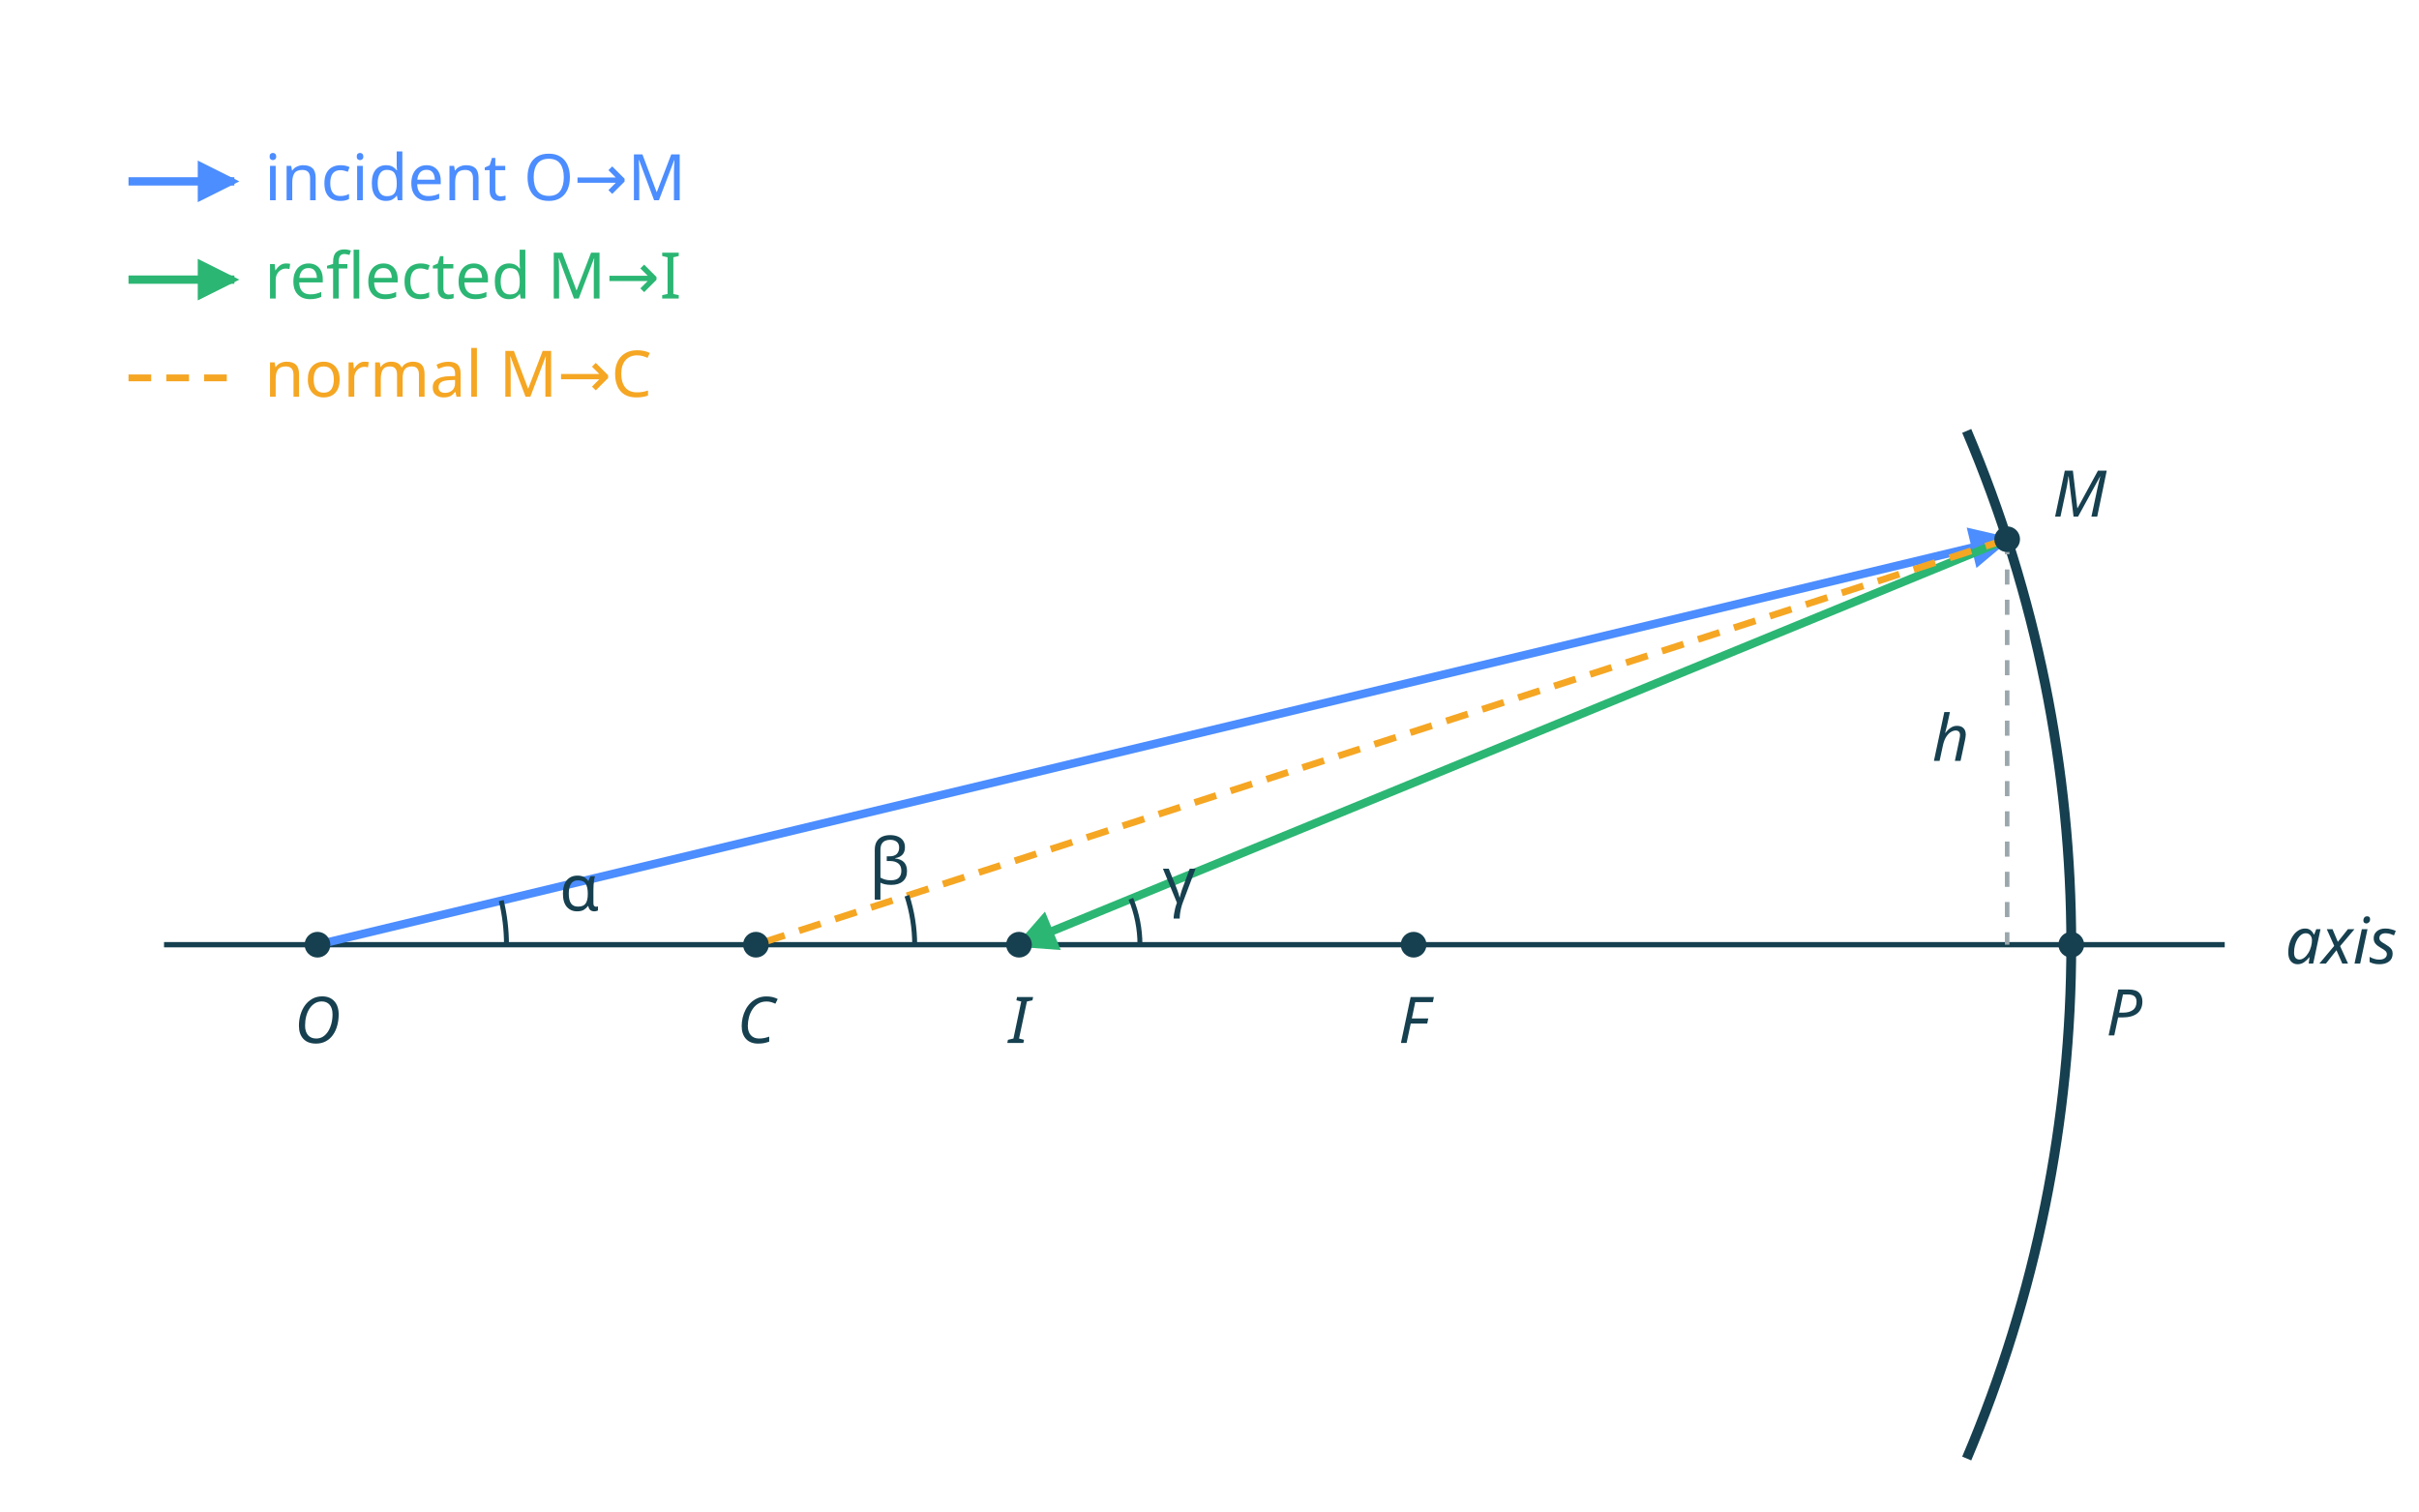
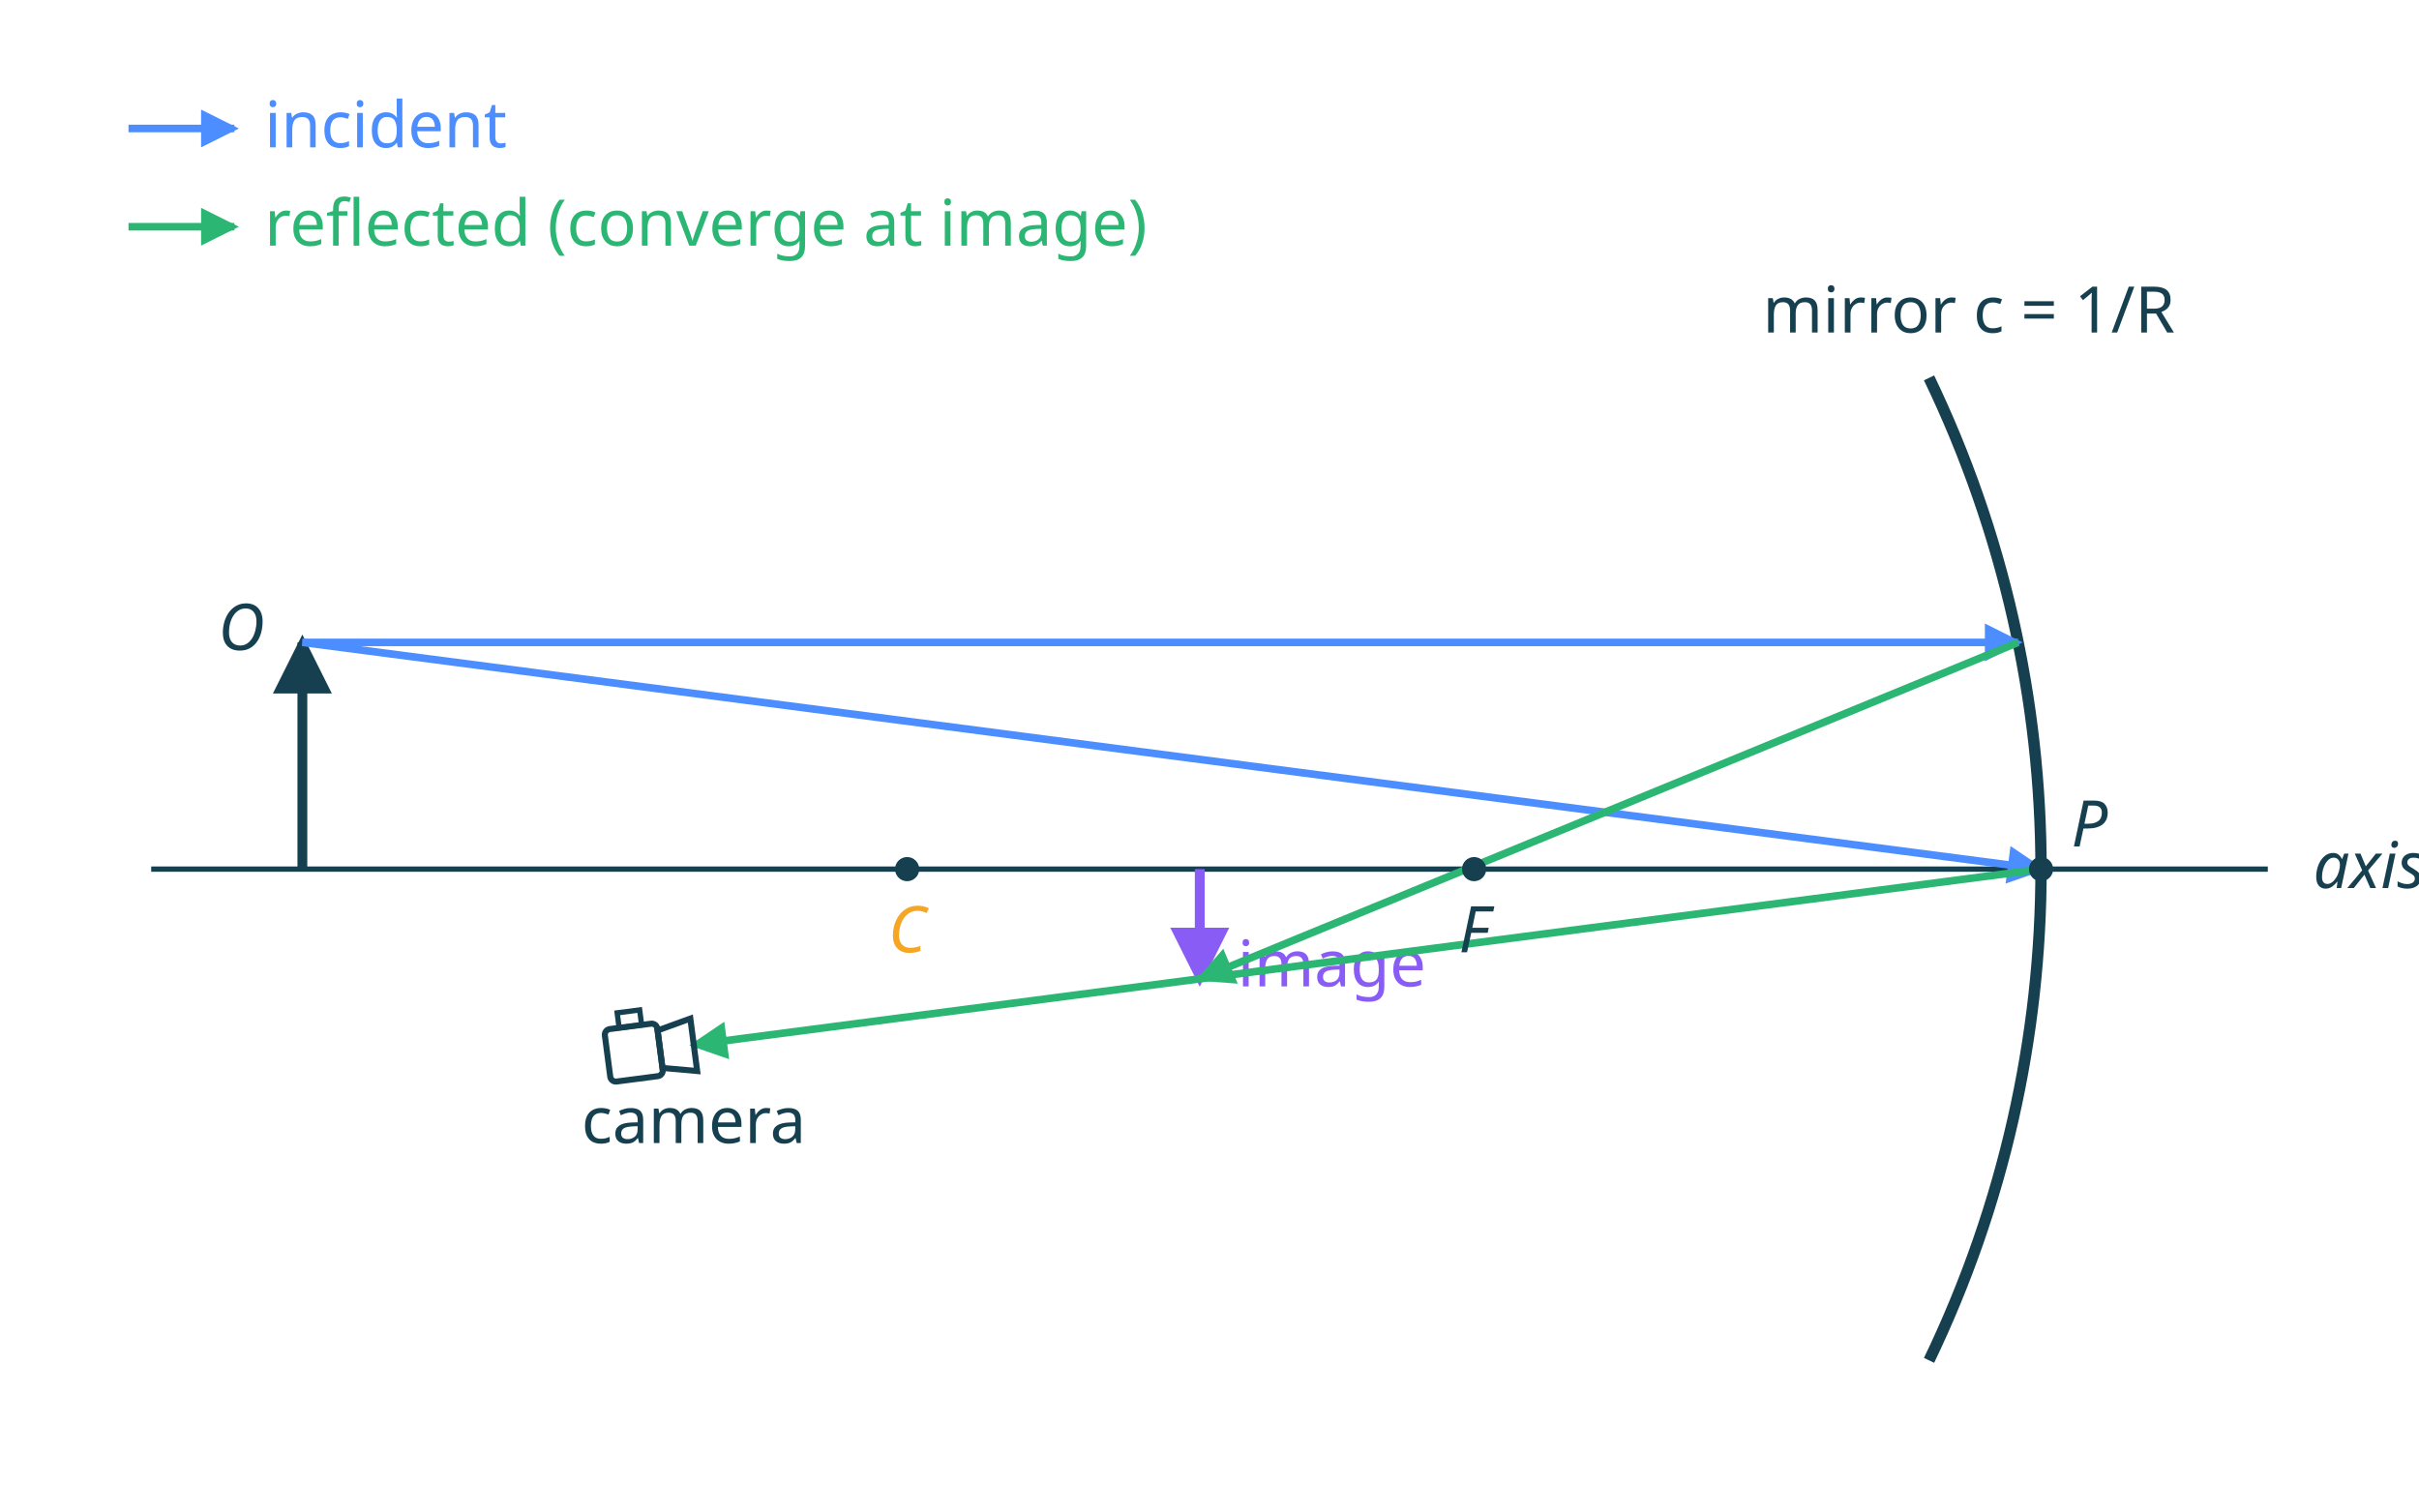
<svg xmlns="http://www.w3.org/2000/svg" viewBox="0 0 640 400" font-size="17" font-family="'IBM Plex Sans',sans-serif">
  <style>
-     .ink   { stroke:#16404f; }
-     .inkf  { fill:#16404f; }
-     .axis  { stroke:#16404f; stroke-width:1.4; }
-     .guide { stroke:#9aa7ad; stroke-width:1.2; stroke-dasharray:4 4; }
-     .normal{ stroke:#f5a623; stroke-width:1.8; stroke-dasharray:6 4; }
-     .rin   { stroke:#4c8dff; stroke-width:2.2; }
-     .rout  { stroke:#2bb673; stroke-width:2.2; }
-     .lbl   { fill:#16404f; font-family:'IBM Plex Sans',sans-serif; }
-     .blue  { fill:#4c8dff; font-family:'IBM Plex Sans',sans-serif; }
-     .green { fill:#2bb673; font-family:'IBM Plex Sans',sans-serif; }
-     .amber { fill:#f5a623; font-family:'IBM Plex Sans',sans-serif; }
-     .dot   { fill:#16404f; }
+     .ink { stroke:#16404f; }
+     .axis { stroke:#16404f; stroke-width:1.4; }
+     .guide { stroke:#9aa7ad; stroke-width:1.1; stroke-dasharray:4 4; }
+     .rin { stroke:#4c8dff; stroke-width:2.0; }
+     .rout { stroke:#2bb673; stroke-width:2.0; }
+     .obj { stroke:#16404f; stroke-width:2.6; }
+     .objf { fill:#16404f; }
+     .img { stroke:#8a5cf6; stroke-width:2.6; }
+     .lbl { fill:#16404f; }
+     .blue { fill:#4c8dff; } .green { fill:#2bb673; } .amber { fill:#f5a623; } .violet { fill:#8a5cf6; }
+     .dot { fill:#16404f; }
    @media (prefers-color-scheme: dark) {
-       .ink, .axis { stroke:#cdd6da; }
-       .inkf, .lbl { fill:#cdd6da; }
-       .dot { fill:#cdd6da; }
+       .ink, .axis, .obj { stroke:#cdd6da; } .lbl, .dot, .objf { fill:#cdd6da; }
    }
  </style>
  <defs>
-     <marker id="ar-in" markerWidth="5" markerHeight="5" refX="4.4" refY="2.5" orient="auto">
+     <marker id="ai" markerWidth="5" markerHeight="5" refX="4.4" refY="2.5" orient="auto">
      <path d="M0,0 L5,2.5 L0,5 z" fill="#4c8dff" />
    </marker>
-     <marker id="ar-out" markerWidth="5" markerHeight="5" refX="4.4" refY="2.5" orient="auto">
+     <marker id="ao" markerWidth="5" markerHeight="5" refX="4.4" refY="2.5" orient="auto">
      <path d="M0,0 L5,2.5 L0,5 z" fill="#2bb673" />
    </marker>
+     <marker id="aobj" markerWidth="6" markerHeight="6" refX="5.2" refY="3" orient="auto">
+       <path d="M0,0 L6,3 L0,6 z" class="objf" />
+     </marker>
+     <marker id="aimg" markerWidth="6" markerHeight="6" refX="5.2" refY="3" orient="auto">
+       <path d="M0,0 L6,3 L0,6 z" fill="#8a5cf6" />
+     </marker>
  </defs>
-   <path d="M 520.34 114.03 A 348.00 348.00 0 0 1 520.34 385.97" class="ink" fill="none" stroke-width="2.6" />
-   <line x1="43.40" y1="250.00" x2="588.60" y2="250.00" class="axis" />
-   <text x="604.60" y="255.00" text-anchor="start" class="lbl" font-style="italic">axis</text>
-   <line x1="84.00" y1="250.00" x2="531.04" y2="142.70" class="rin" marker-end="url(#ar-in)" />
-   <line x1="531.04" y1="142.70" x2="269.60" y2="250.00" class="rout" marker-end="url(#ar-out)" />
-   <line x1="531.04" y1="142.70" x2="200.00" y2="250.00" class="normal" />
-   <line x1="531.04" y1="142.70" x2="531.04" y2="250.00" class="guide" />
-   <text x="521.04" y="201.35" text-anchor="end" class="lbl" font-style="italic">h</text>
-   <path d="M 134.00 250.00 A 50 50 0 0 0 132.62 238.33" class="ink" fill="none" stroke-width="1.3" />
-   <text x="148.00" y="241.00" text-anchor="start" class="lbl">α</text>
-   <path d="M 242.00 250.00 A 42 42 0 0 0 239.95 237.05" class="ink" fill="none" stroke-width="1.3" />
-   <text x="230.00" y="234.00" text-anchor="start" class="lbl">β</text>
-   <path d="M 301.60 250.00 A 32 32 0 0 0 299.20 237.85" class="ink" fill="none" stroke-width="1.3" />
-   <text x="307.60" y="239.00" text-anchor="start" class="lbl">γ</text>
-   <circle cx="84.00" cy="250.00" r="3.4" class="dot" />
-   <text x="84.00" y="276.00" text-anchor="middle" class="lbl" font-style="italic">O</text>
-   <circle cx="269.60" cy="250.00" r="3.4" class="dot" />
-   <text x="269.60" y="276.00" text-anchor="middle" class="lbl" font-style="italic">I</text>
-   <circle cx="200.00" cy="250.00" r="3.4" class="dot" />
-   <text x="200.00" y="276.00" text-anchor="middle" class="lbl" font-style="italic">C</text>
-   <circle cx="374.00" cy="250.00" r="3.4" class="dot" />
-   <text x="374.00" y="276.00" text-anchor="middle" class="lbl" font-style="italic">F</text>
-   <circle cx="548.00" cy="250.00" r="3.4" class="dot" />
-   <text x="562.00" y="274.00" text-anchor="middle" class="lbl" font-style="italic">P</text>
-   <circle cx="531.04" cy="142.70" r="3.4" class="dot" />
-   <text x="543.04" y="136.70" text-anchor="start" class="lbl" font-style="italic">M</text>
-   <line x1="34.00" y1="48.00" x2="62.00" y2="48.00" class="rin" marker-end="url(#ar-in)" />
-   <text x="70.00" y="53.00" text-anchor="start" class="blue">incident  O→M</text>
-   <line x1="34.00" y1="74.00" x2="62.00" y2="74.00" class="rout" marker-end="url(#ar-out)" />
-   <text x="70.00" y="79.00" text-anchor="start" class="green">reflected  M→I</text>
-   <line x1="34.00" y1="100.00" x2="62.00" y2="100.00" class="normal" />
-   <text x="70.00" y="105.00" text-anchor="start" class="amber">normal  M→C</text>
+   <line x1="40" y1="230.0" x2="600" y2="230.0" class="axis" />
+   <text x="612" y="235" class="lbl" font-style="italic">axis</text>
+   <path d="M 510.37 100.00 A 300.0 300.0 0 0 1 510.37 360.00" class="ink" fill="none" stroke-width="3" />
+   <text x="466.37" y="88.00" class="lbl">mirror  c = 1/R</text>
+   <line x1="80.00" y1="230.0" x2="80.00" y2="170.00" class="obj" marker-end="url(#aobj)" />
+   <text x="70.00" y="172.00" text-anchor="end" class="lbl" font-style="italic">O</text>
+   <line x1="317.42" y1="230.0" x2="317.42" y2="259.03" class="img" marker-end="url(#aimg)" />
+   <text x="327.42" y="261.03" text-anchor="start" class="violet">image</text>
+   <line x1="80.00" y1="170.00" x2="533.94" y2="170.00" class="rin" marker-end="url(#ai)" />
+   <line x1="80.00" y1="170.00" x2="540.00" y2="230.00" class="rin" marker-end="url(#ai)" />
+   <line x1="533.94" y1="170.00" x2="317.42" y2="259.03" class="rout" marker-end="url(#ao)" />
+   <line x1="540.00" y1="230.00" x2="183.55" y2="276.49" class="rout" marker-end="url(#ao)" />
+   <g transform="translate(183.55,276.49) rotate(-7.43)">
+     <rect x="-23" y="-7" width="14" height="14" rx="1.5" class="ink" fill="none" stroke-width="1.6" />
+     <polygon points="-9,-5 -9,5 0,7 0,-7" class="ink" fill="none" stroke-width="1.6" />
+     <rect x="-19" y="-11" width="6" height="4" class="ink" fill="none" stroke-width="1.4" />
+   </g>
+   <text x="183.55" y="302.49" text-anchor="middle" class="lbl">camera</text>
+   <circle cx="240.00" cy="230.00" r="3.2" class="dot" />
+   <text x="240.00" y="252.00" text-anchor="middle" class="amber" font-style="italic">C</text>
+   <circle cx="390.00" cy="230.00" r="3.2" class="dot" />
+   <text x="390.00" y="252.00" text-anchor="middle" class="lbl" font-style="italic">F</text>
+   <circle cx="540.00" cy="230.00" r="3.2" class="dot" />
+   <text x="548.00" y="224.00" text-anchor="start" class="lbl" font-style="italic">P</text>
+   <line x1="34" y1="34" x2="62" y2="34" class="rin" marker-end="url(#ai)" />
+   <text x="70" y="39" class="blue">incident</text>
+   <line x1="34" y1="60" x2="62" y2="60" class="rout" marker-end="url(#ao)" />
+   <text x="70" y="65" class="green">reflected (converge at image)</text>
</svg>
